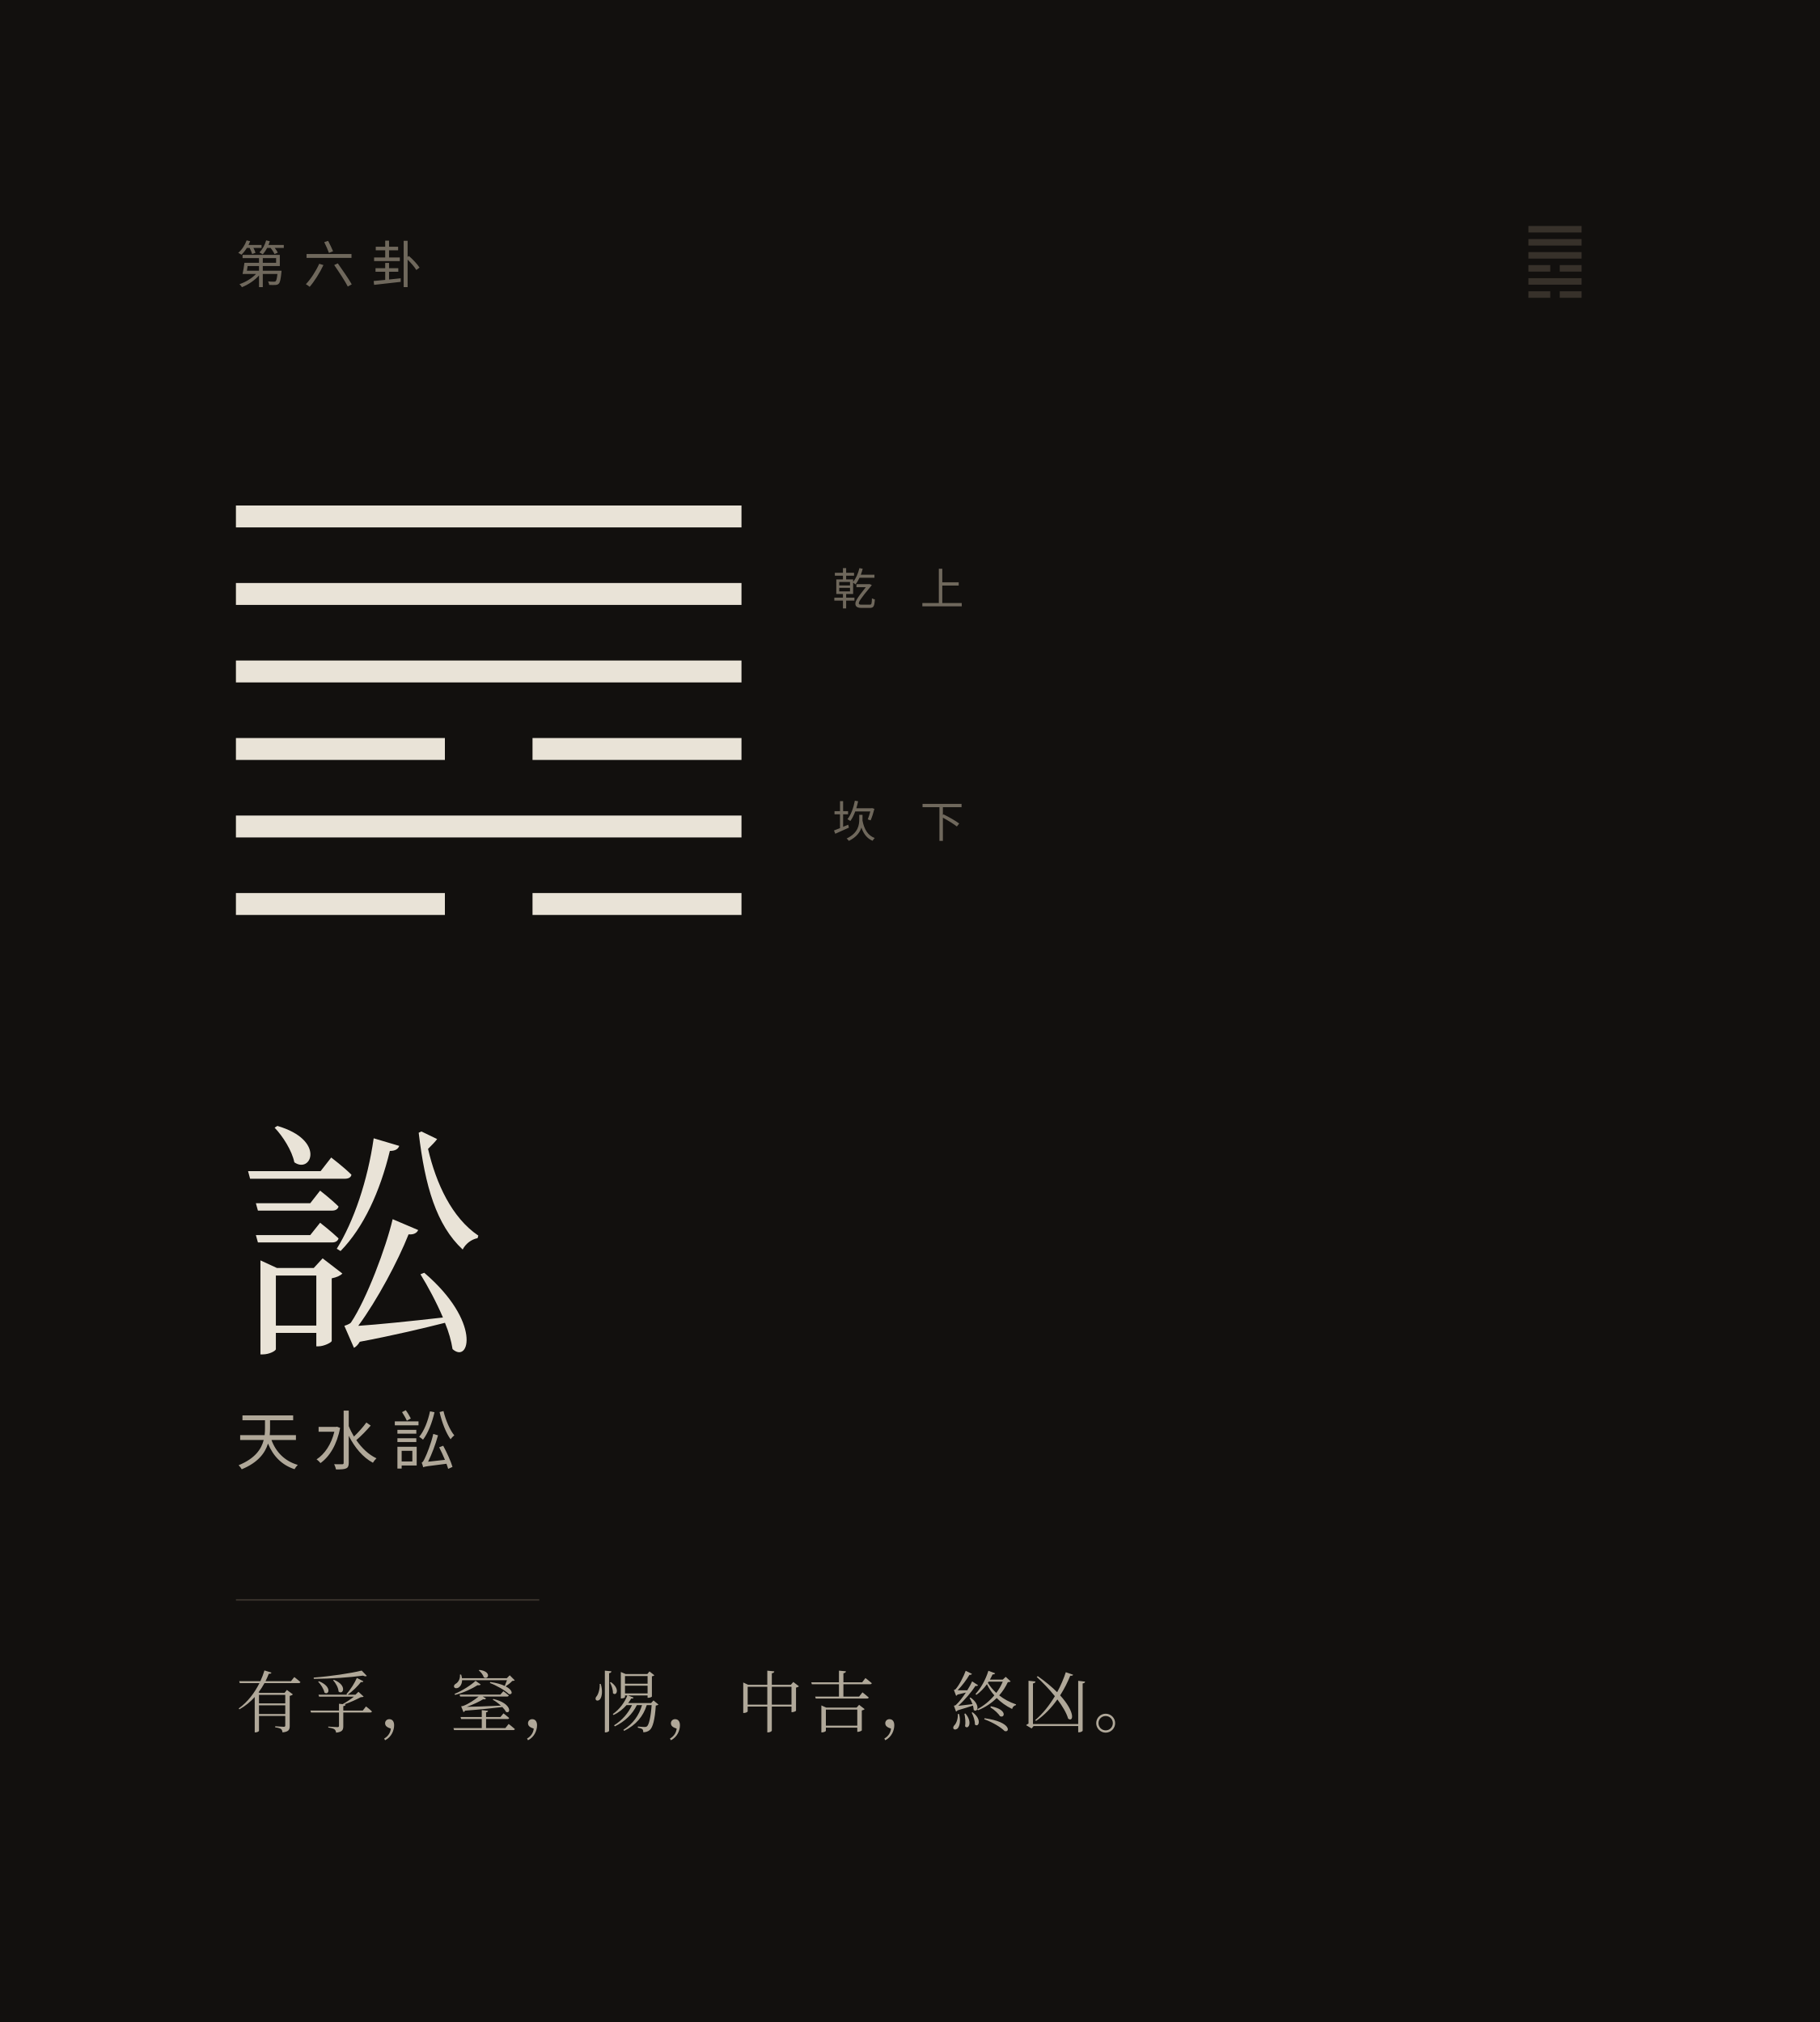
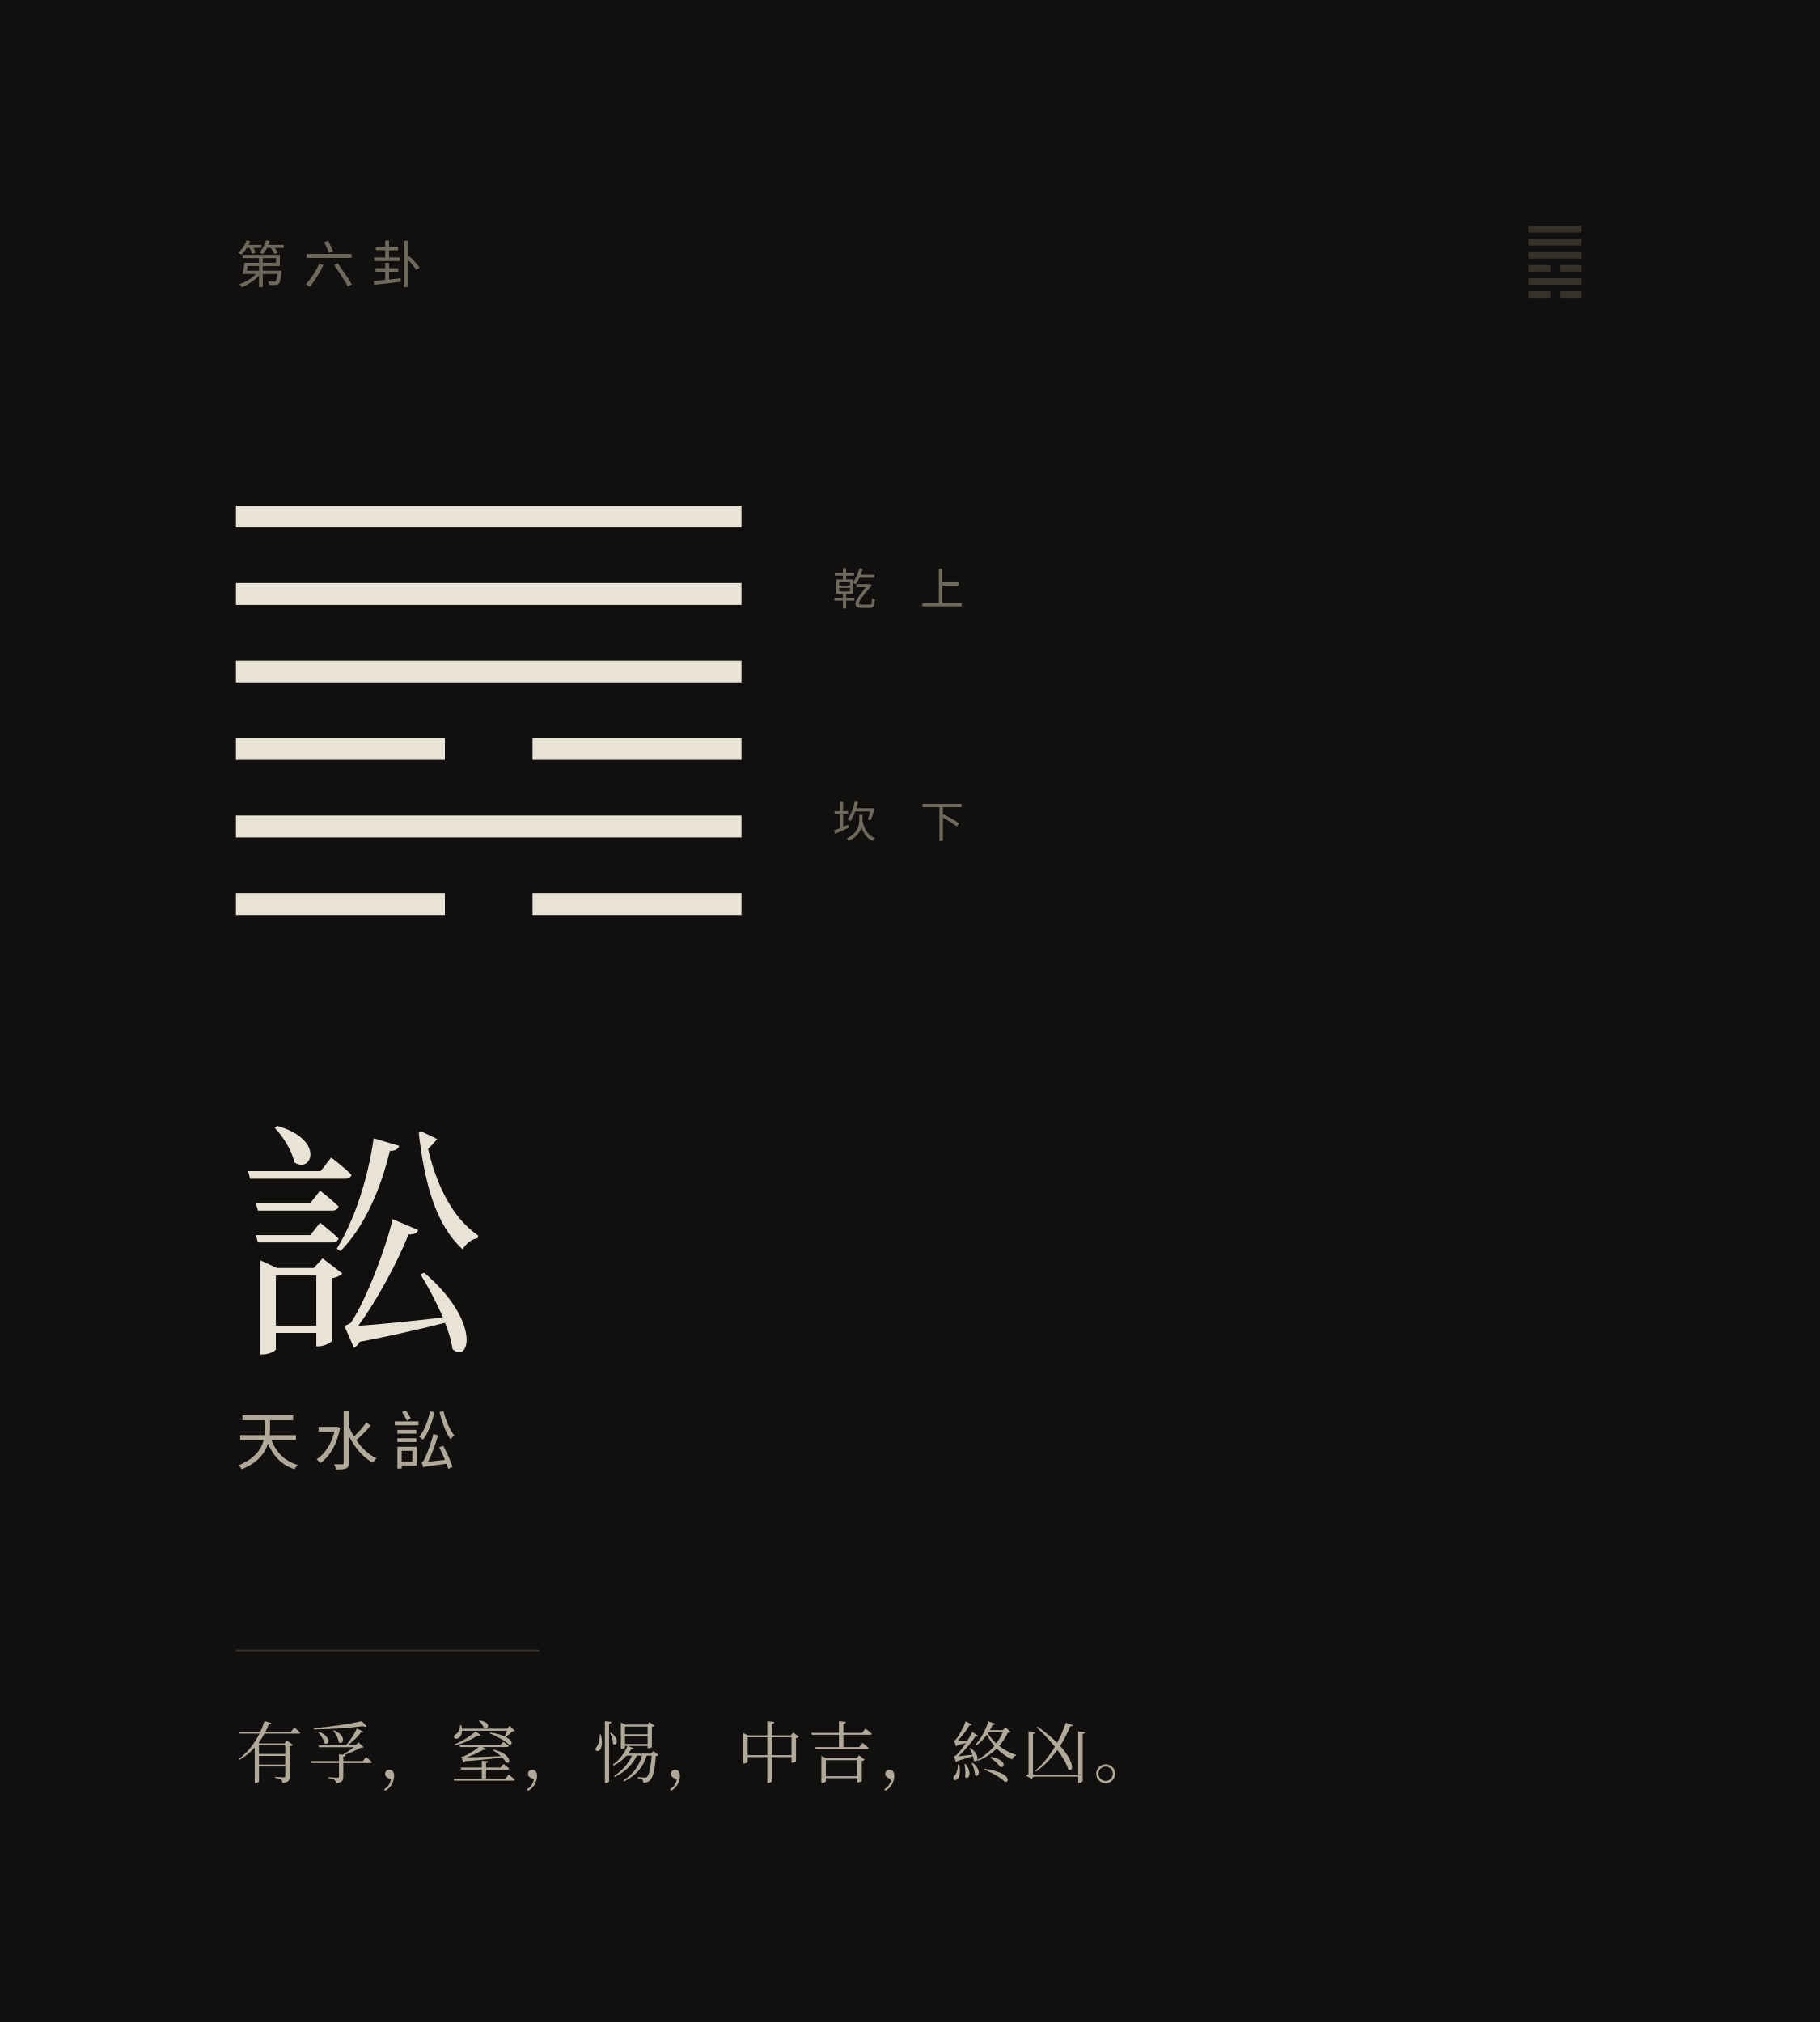
<svg xmlns="http://www.w3.org/2000/svg" width="1080" height="1200" viewBox="0 0 1080 1200">
  <rect width="1080" height="1200" fill="#12100E" />
  <text x="140" y="168" font-family="Hiragino Sans GB, PingFang SC, Noto Sans CJK SC, sans-serif" font-size="30" fill="#6F685C" letter-spacing="0.34em">第六卦</text>
  <text x="940" y="168" font-family="Songti SC, STSong, Songti TC, Noto Serif CJK SC, serif" font-size="46" fill="#37312A" text-anchor="end">䷅</text>
  <rect x="140" y="300" width="300" height="13" fill="#E9E3D7" />
  <rect x="140" y="346" width="300" height="13" fill="#E9E3D7" />
  <rect x="140" y="392" width="300" height="13" fill="#E9E3D7" />
  <rect x="140" y="438" width="124" height="13" fill="#E9E3D7" />
  <rect x="316" y="438" width="124" height="13" fill="#E9E3D7" />
  <rect x="140" y="484" width="300" height="13" fill="#E9E3D7" />
  <rect x="140" y="530" width="124" height="13" fill="#E9E3D7" />
  <rect x="316" y="530" width="124" height="13" fill="#E9E3D7" />
  <text x="494" y="359" font-family="Hiragino Sans GB, PingFang SC, Noto Sans CJK SC, sans-serif" font-size="26" fill="#6F685C">乾　上</text>
  <text x="494" y="497" font-family="Hiragino Sans GB, PingFang SC, Noto Sans CJK SC, sans-serif" font-size="26" fill="#6F685C">坎　下</text>
  <text x="140" y="793" font-family="Songti SC, STSong, Songti TC, Noto Serif CJK SC, serif" font-size="150" fill="#E9E3D7">訟</text>
  <text x="140" y="869" font-family="Hiragino Sans GB, PingFang SC, Noto Sans CJK SC, sans-serif" font-size="38" fill="#B0A899" letter-spacing="0.22em">天水訟</text>
-   <rect x="140" y="949" width="180" height="1" fill="#37312A" />
-   <text x="140" y="1025" font-family="Songti SC, STSong, Songti TC, Noto Serif CJK SC, serif" font-size="40" fill="#B0A899" letter-spacing="0.06em">有孚，窒，惕，中吉，終凶。</text>
+   <rect x="140" y="979" width="180" height="1" fill="#37312A" />
+   <text x="140" y="1055" font-family="Songti SC, STSong, Songti TC, Noto Serif CJK SC, serif" font-size="40" fill="#B0A899" letter-spacing="0.06em">有孚，窒，惕，中吉，終凶。</text>
</svg>
